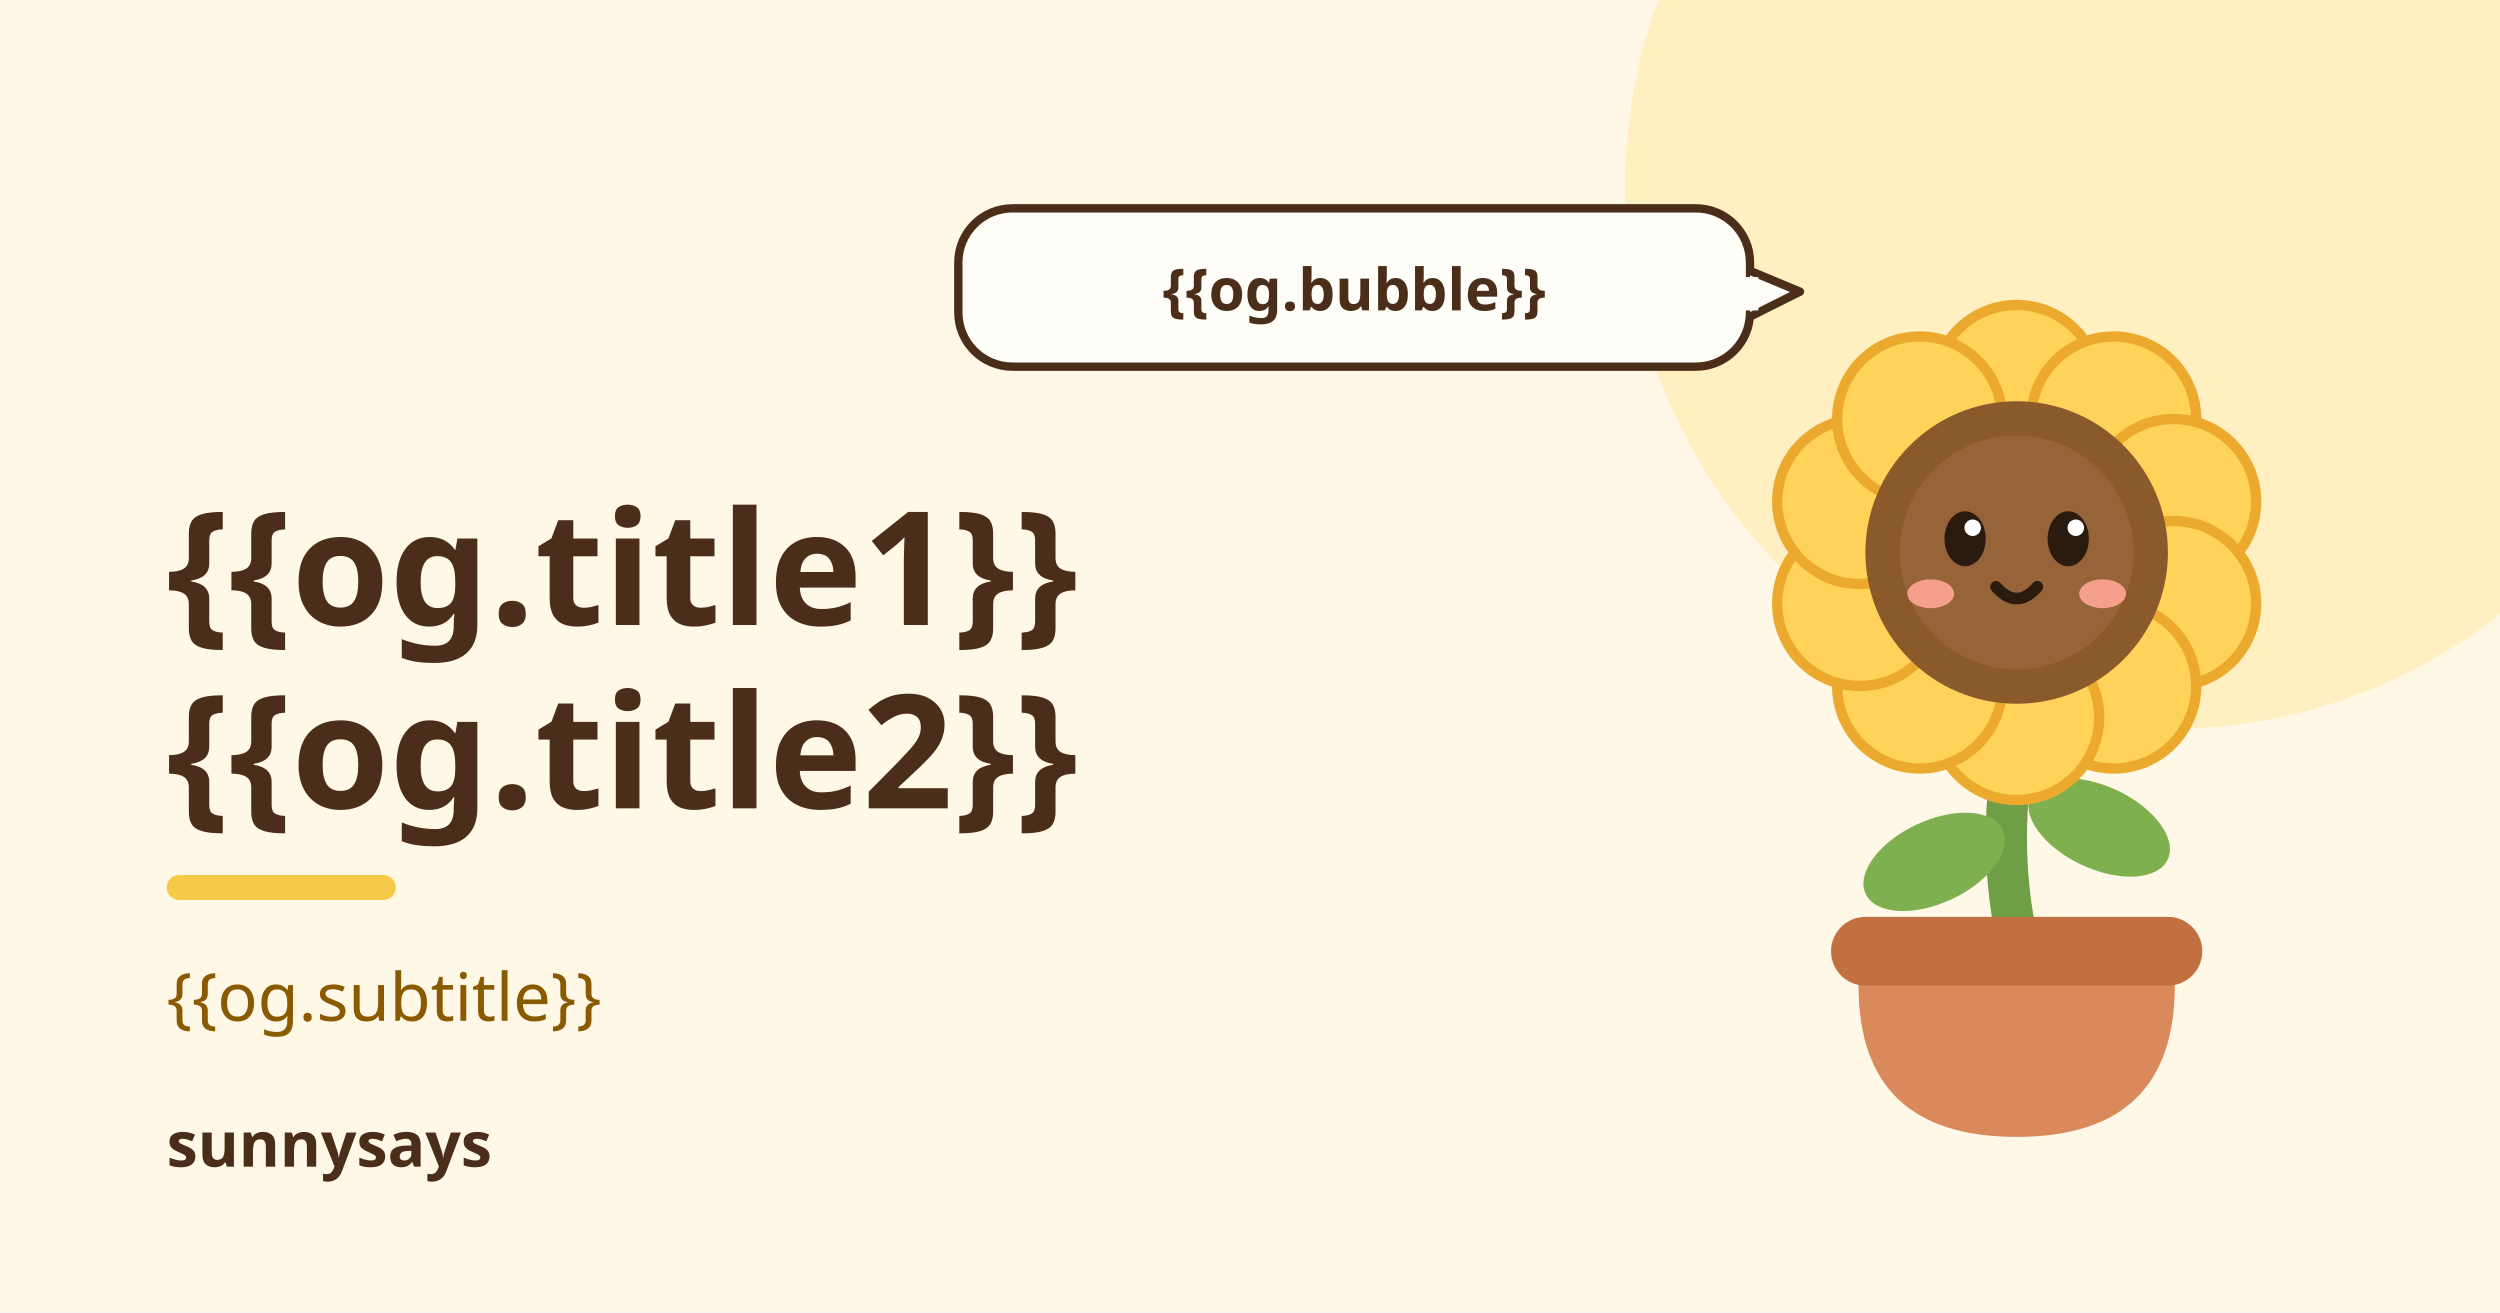
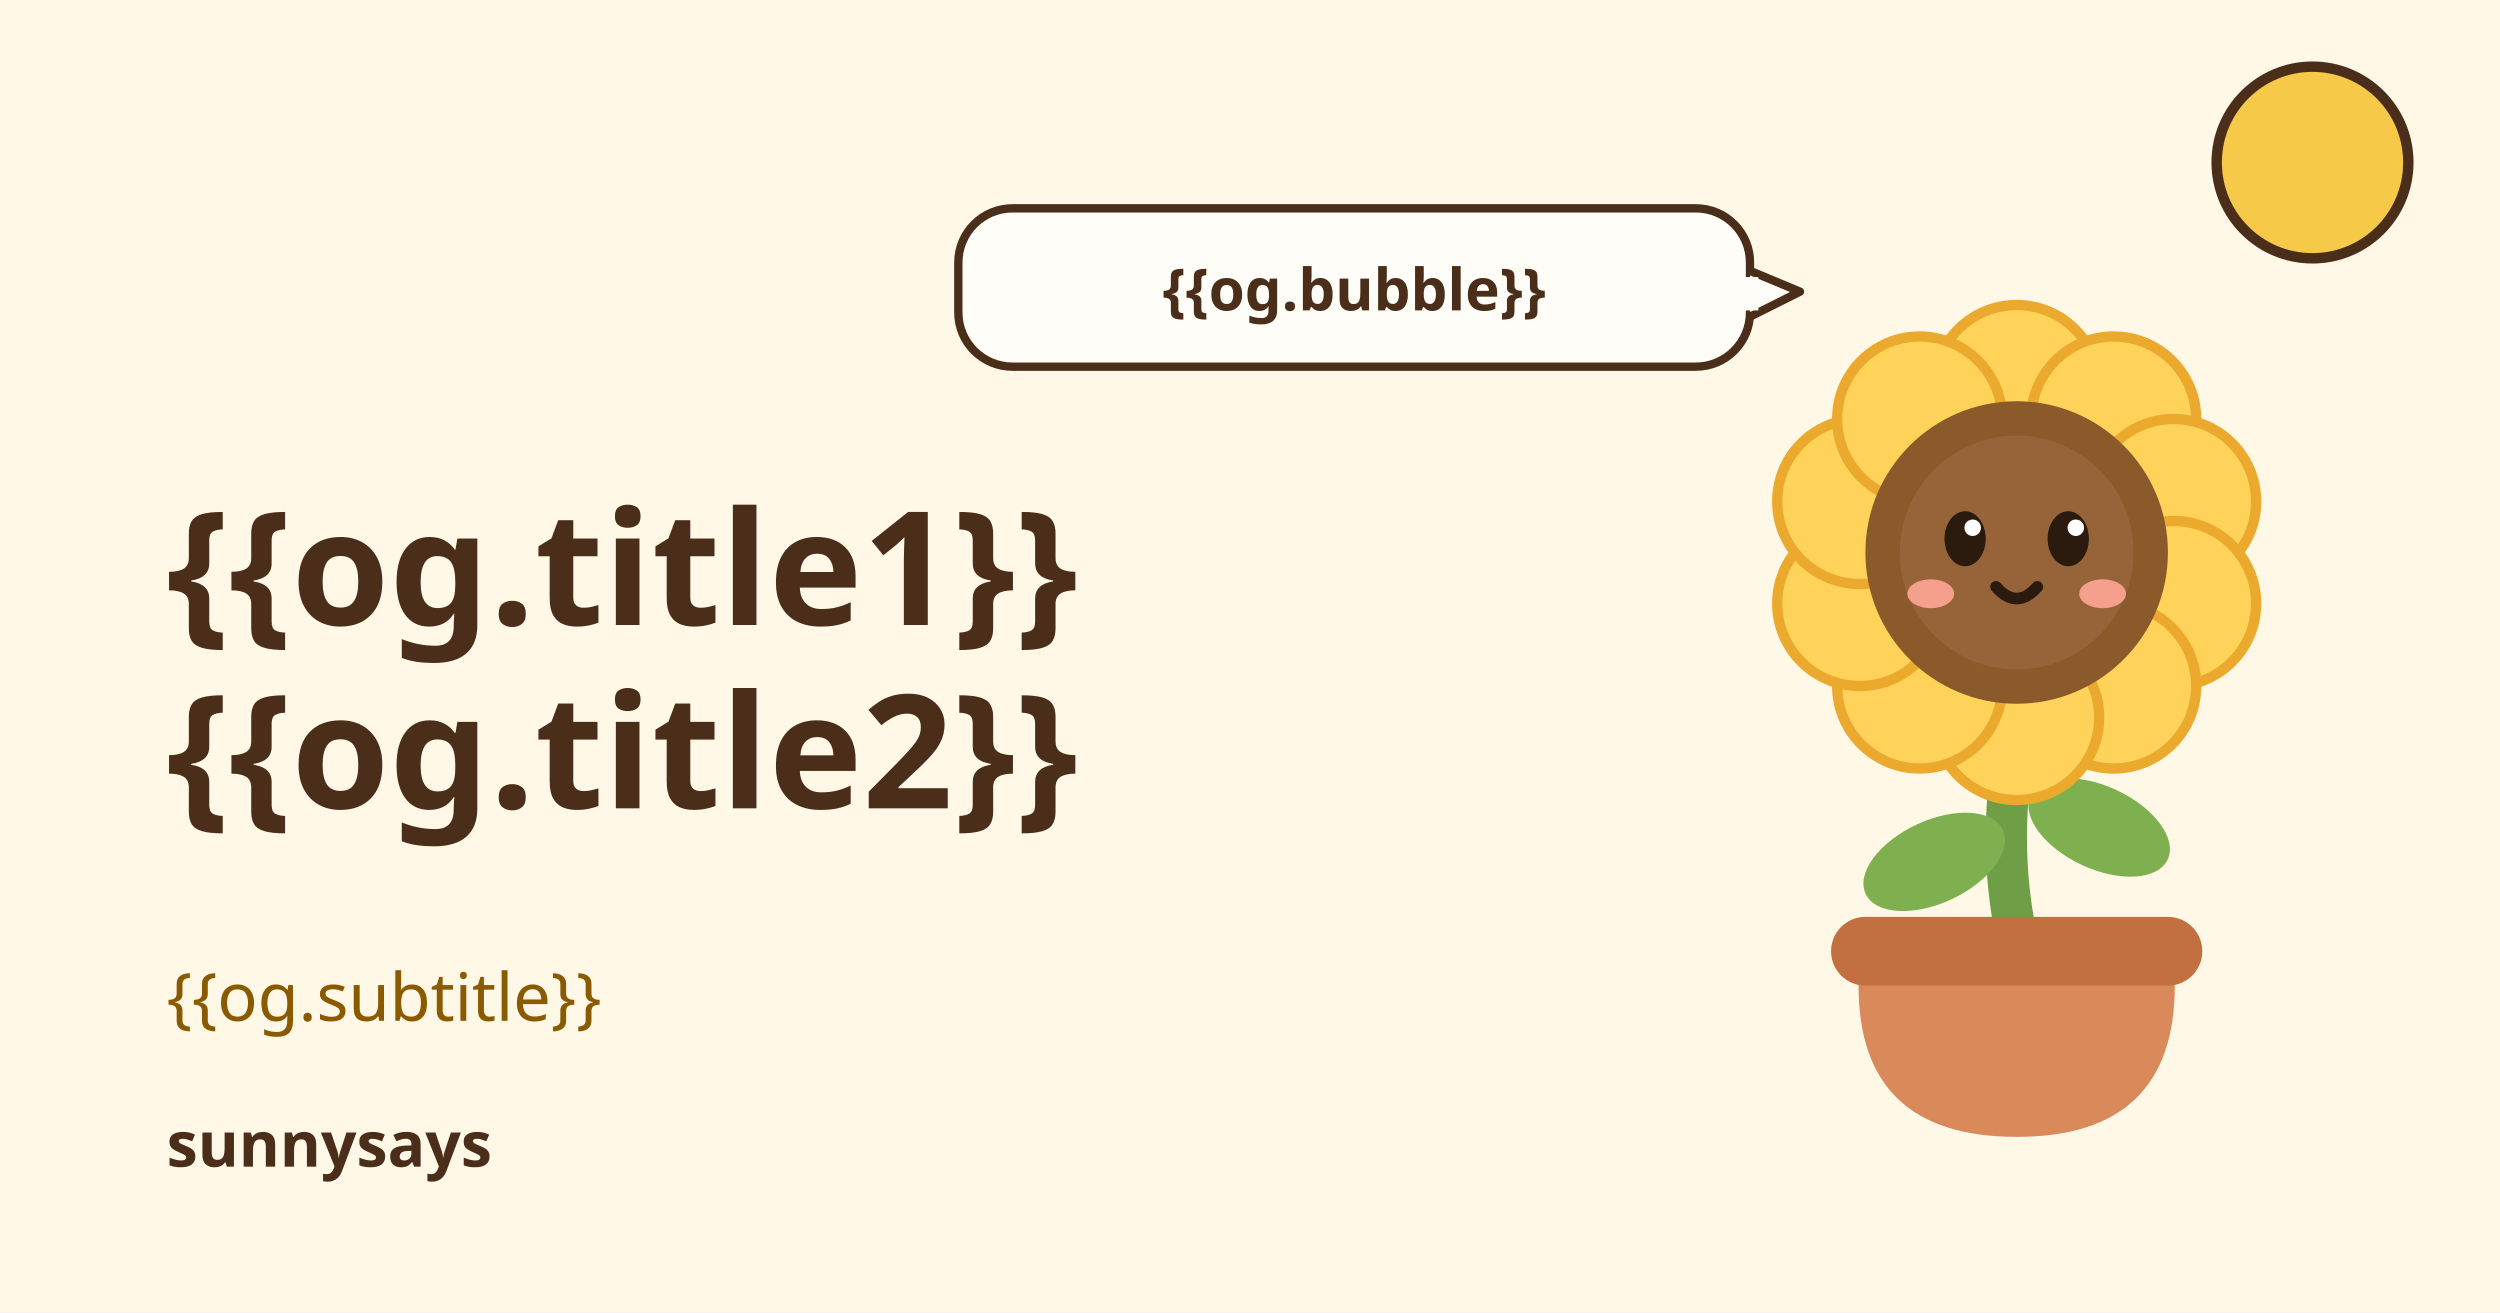
<svg xmlns="http://www.w3.org/2000/svg" width="1200" height="630" viewBox="0 0 1200 630">
  <rect width="1200" height="630" fill="#FFF8E7" />
-   <circle cx="1040" cy="90" r="260" fill="#FFE9A8" opacity="0.6" />
+   <circle cx="1110" cy="78" r="46" fill="#F7C948" stroke="#4A2E1A" stroke-width="5" />
  <g transform="translate(770 120) scale(3.3)">
    <g id="stem">
      <path d="M60 70Q57 86 60 100" fill="none" stroke="#6E9E45" stroke-width="6" stroke-linecap="round" />
    </g>
    <g fill="#7FB04F">
      <ellipse cx="48" cy="89" rx="11" ry="6" transform="rotate(-25 48 89)" />
      <ellipse cx="72" cy="84" rx="11" ry="6" transform="rotate(25 72 84)" />
    </g>
    <path d="M37 102H83V107Q83 129 60 129Q37 129 37 107Z" fill="#D9895A" />
    <rect x="33" y="97" width="54" height="10" rx="5" fill="#C2703F" />
    <g fill="#FFD25A" stroke="#EBAA2E" stroke-width="1.5">
      <circle cx="60" cy="20" r="12" />
      <circle cx="74.11" cy="24.58" r="12" />
      <circle cx="82.83" cy="36.58" r="12" />
      <circle cx="82.83" cy="51.42" r="12" />
      <circle cx="74.11" cy="63.42" r="12" />
      <circle cx="60" cy="68" r="12" />
      <circle cx="45.89" cy="63.42" r="12" />
      <circle cx="37.17" cy="51.42" r="12" />
      <circle cx="37.17" cy="36.58" r="12" />
      <circle cx="45.89" cy="24.58" r="12" />
    </g>
    <circle cx="60" cy="44" r="22" fill="#8B5A2B" />
    <circle cx="60" cy="44" r="17" fill="#97643A" />
    <g fill="#F4A08C">
      <ellipse cx="47.5" cy="50" rx="3.4" ry="2.1" />
      <ellipse cx="72.5" cy="50" rx="3.4" ry="2.1" />
    </g>
    <ellipse cx="52.5" cy="42" rx="3" ry="4" fill="#2B1A0E" />
    <circle cx="53.6" cy="40.4" r="1.2" fill="#FFFFFF" />
    <ellipse cx="67.5" cy="42" rx="3" ry="4" fill="#2B1A0E" />
    <circle cx="68.6" cy="40.4" r="1.2" fill="#FFFFFF" />
    <path d="M57 49Q60 52.4 63 49" fill="none" stroke="#2B1A0E" stroke-width="1.7" stroke-linecap="round" />
  </g>
  <g transform="translate(460 100)">
    <rect x="0" y="0" width="380" height="76" rx="26" fill="#FFFDF7" stroke="#4A2E1A" stroke-width="4" />
    <path d="M380 30 L404 40 L380 52" fill="#FFFDF7" stroke="#4A2E1A" stroke-width="4" stroke-linejoin="round" />
    <rect x="376" y="33" width="8" height="16" fill="#FFFDF7" />
    <text x="190" y="49" text-anchor="middle" font-family="Fredoka" font-weight="600" font-size="28" fill="#4A2E1A">{{og.bubble}}</text>
  </g>
  <text x="80" y="300" font-family="Fredoka" font-weight="600" font-size="76" fill="#4A2E1A">{{og.title1}}</text>
  <text x="80" y="388" font-family="Fredoka" font-weight="600" font-size="76" fill="#4A2E1A">{{og.title2}}</text>
-   <rect x="80" y="420" width="110" height="12" rx="6" fill="#F7C948" />
  <text x="80" y="490" font-family="Fredoka" font-weight="500" font-size="32" fill="#8A5A00">{{og.subtitle}}</text>
  <text x="80" y="560" font-family="Fredoka" font-weight="600" font-size="30" fill="#4A2E1A">sunnysays</text>
</svg>
